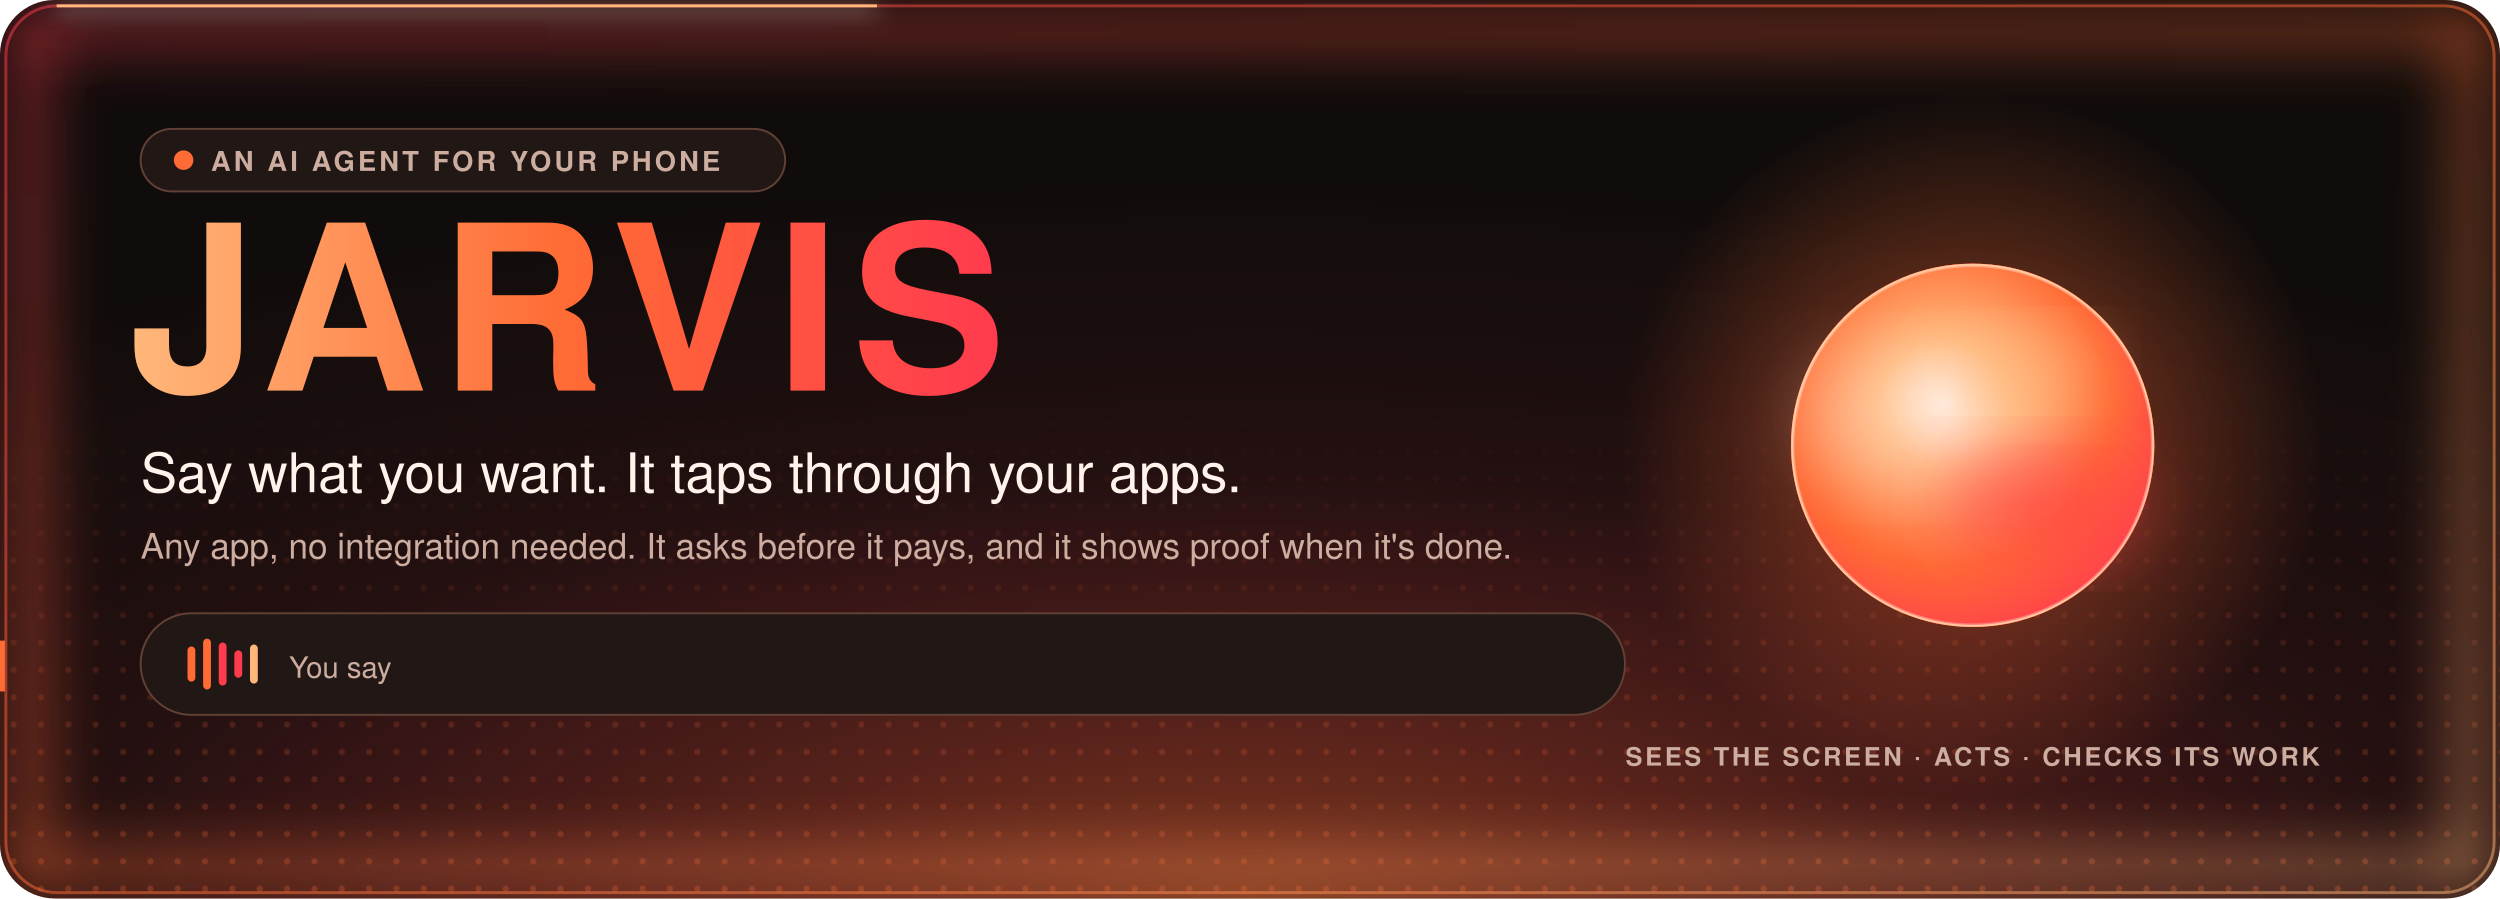
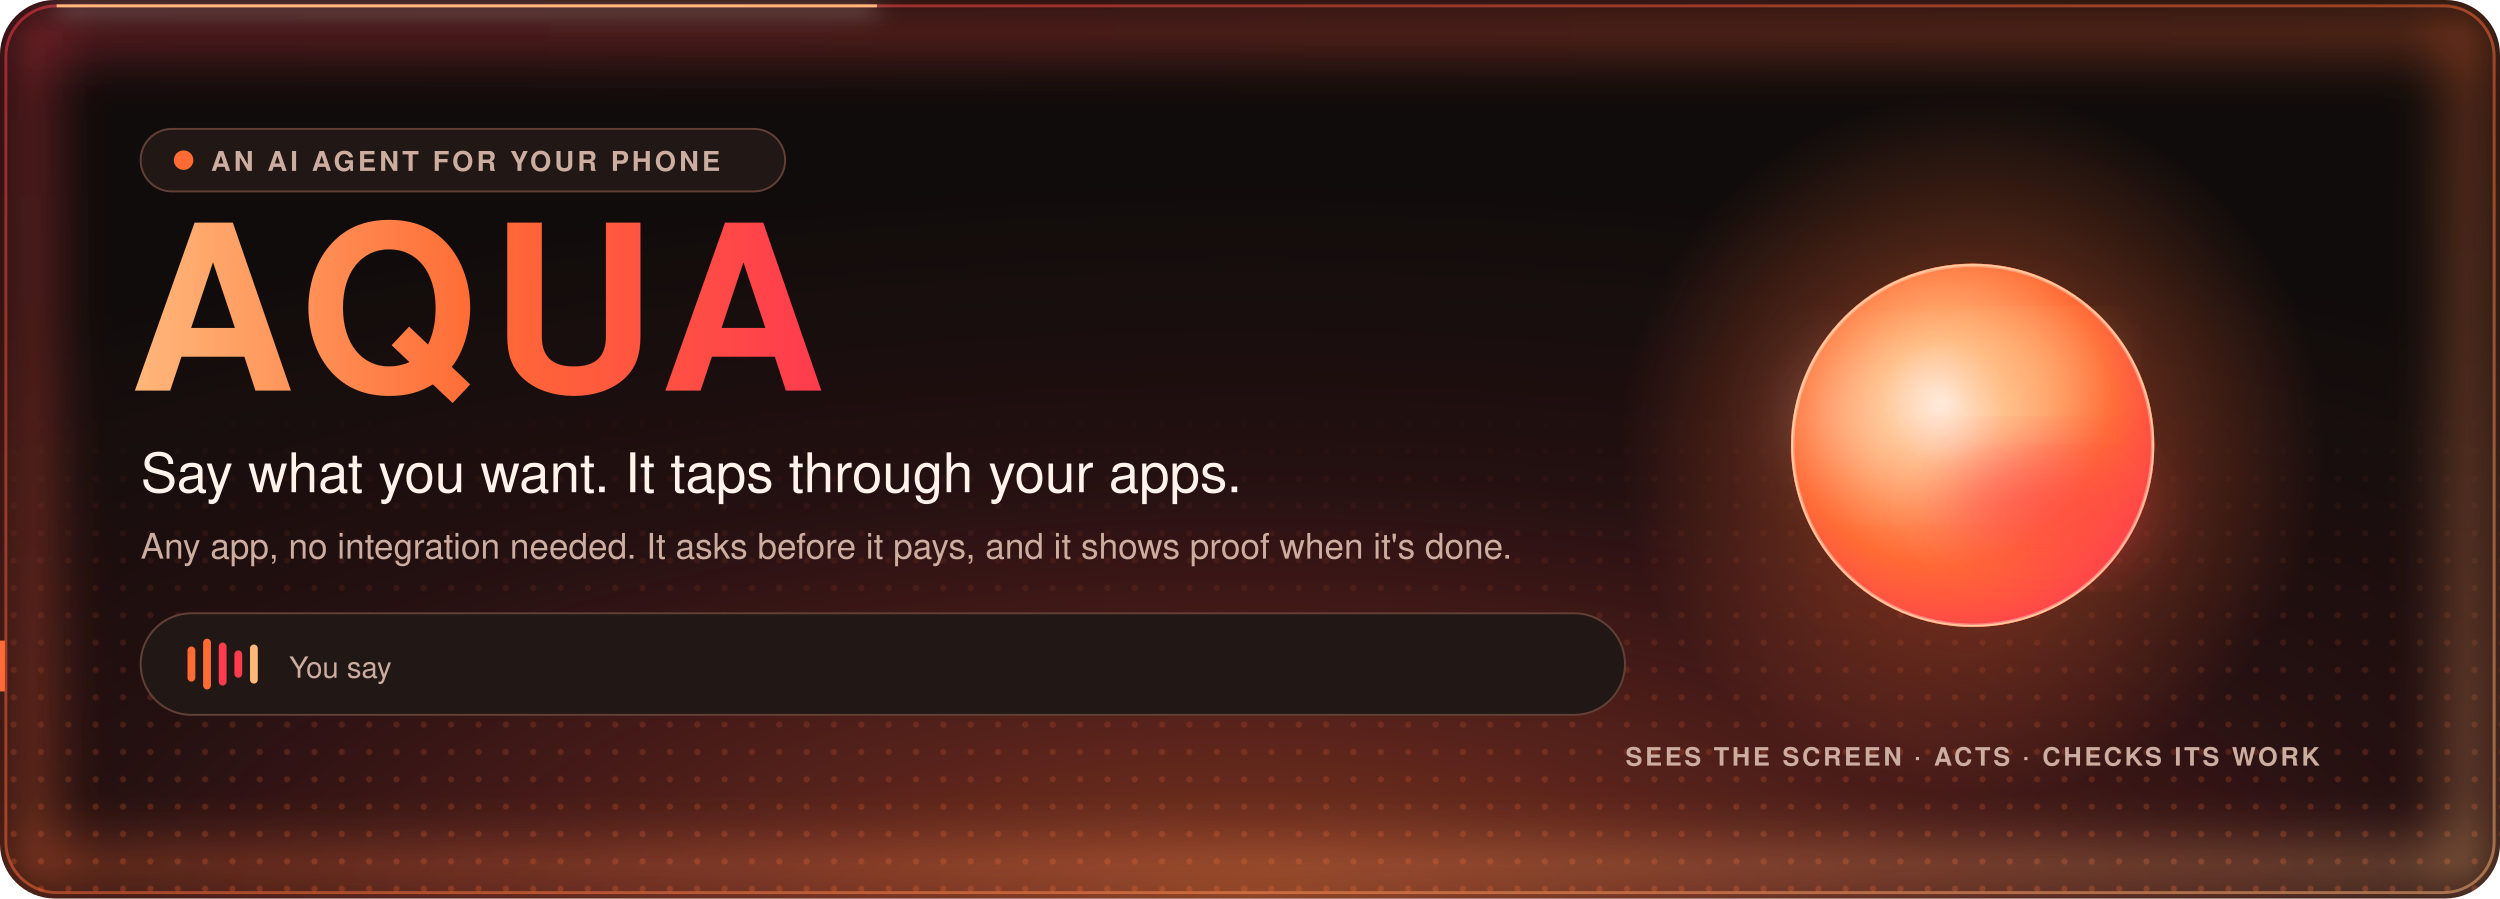
- <svg xmlns="http://www.w3.org/2000/svg" viewBox="0 0 1280 460" width="1280" height="460" role="img" aria-label="JARVIS: say what you want, and it taps through your Android apps for you">
+ <svg xmlns="http://www.w3.org/2000/svg" viewBox="0 0 1280 460" width="1280" height="460" role="img" aria-label="AQUA: say what you want, and it taps through your Android apps for you">
  <defs>
    <linearGradient id="brand" x1="0" y1="0" x2="1" y2="0">
      <stop offset="0" stop-color="#FFB77A" />
      <stop offset="0.5" stop-color="#FF6B35" />
      <stop offset="1" stop-color="#FF3B4E" />
    </linearGradient>
    <linearGradient id="edge" x1="0" y1="0" x2="1" y2="1">
      <stop offset="0" stop-color="#FF3B4E" />
      <stop offset="0.5" stop-color="#FF6B35" />
      <stop offset="1" stop-color="#FFB77A" />
    </linearGradient>
    <radialGradient id="orbCore" cx="0.42" cy="0.38" r="0.7">
      <stop offset="0" stop-color="#FFF3EC" />
      <stop offset="0.25" stop-color="#FFB77A" />
      <stop offset="0.65" stop-color="#FF6B35" />
      <stop offset="1" stop-color="#FF3B4E" />
    </radialGradient>
    <radialGradient id="pool" cx="0.5" cy="1" r="0.8">
      <stop offset="0" stop-color="#FF6B35" stop-opacity="0.45" />
      <stop offset="0.6" stop-color="#FF3B4E" stop-opacity="0.08" />
      <stop offset="1" stop-color="#FF3B4E" stop-opacity="0" />
    </radialGradient>
    <radialGradient id="halo" cx="0.5" cy="0.5" r="0.5">
      <stop offset="0" stop-color="#FF6B35" stop-opacity="0.55" />
      <stop offset="1" stop-color="#FF6B35" stop-opacity="0" />
    </radialGradient>
    <pattern id="dots" width="14" height="14" patternUnits="userSpaceOnUse">
      <circle cx="7" cy="7" r="1.6" fill="#FF6B35" />
    </pattern>
    <linearGradient id="dotFade" x1="0" y1="0" x2="0" y2="1">
      <stop offset="0.45" stop-color="#fff" stop-opacity="0" />
      <stop offset="1" stop-color="#fff" stop-opacity="0.5" />
    </linearGradient>
    <mask id="dotMask">
      <rect width="1280" height="460" fill="url(#dotFade)" />
    </mask>
    <filter id="blur18" x="-30%" y="-30%" width="160%" height="160%">
      <feGaussianBlur stdDeviation="18" />
    </filter>
    <filter id="blur6" x="-30%" y="-30%" width="160%" height="160%">
      <feGaussianBlur stdDeviation="6" />
    </filter>
    <clipPath id="frame">
      <rect width="1280" height="460" rx="28" />
    </clipPath>
    <clipPath id="type1">
      <rect x="222" y="318" height="44" width="0">
        <animate attributeName="width" dur="12s" repeatCount="indefinite" values="0;566;566;0;0" keyTimes="0;0.14;0.3;0.3;1" />
      </rect>
    </clipPath>
    <clipPath id="type2">
      <rect x="222" y="318" height="44" width="0">
        <animate attributeName="width" dur="12s" repeatCount="indefinite" values="0;0;488;488;0;0" keyTimes="0;0.333;0.46;0.633;0.633;1" />
      </rect>
    </clipPath>
    <clipPath id="type3">
      <rect x="222" y="318" height="44" width="0">
        <animate attributeName="width" dur="12s" repeatCount="indefinite" values="0;0;106;106" keyTimes="0;0.667;0.72;1" />
      </rect>
    </clipPath>
    <style>
      .sans { font-family: -apple-system, BlinkMacSystemFont, "Segoe UI", Helvetica, Arial, sans-serif; }
      .mono { font-family: ui-monospace, SFMono-Regular, Menlo, Consolas, "Liberation Mono", monospace; }
      .breathe { animation: breathe 4s ease-in-out infinite; }
      .run { stroke-dasharray: 420 3000; animation: run 7s linear infinite; }
      .spin { transform-box: fill-box; transform-origin: center; animation: spin 9s linear infinite; }
      .spinR { transform-box: fill-box; transform-origin: center; animation: spin 13s linear infinite reverse; }
      .pulse { transform-box: fill-box; transform-origin: center; animation: pulse 3s ease-in-out infinite; }
      .ripple { transform-box: fill-box; transform-origin: center; animation: ripple 3.6s ease-out infinite; }
      .r2 { animation-delay: 1.2s; } .r3 { animation-delay: 2.4s; }
      .blink { animation: blink 1s steps(1) infinite; }
      .bar { transform-box: fill-box; transform-origin: center; animation: eq 1.1s ease-in-out infinite; }
      .b2 { animation-delay: .15s; } .b3 { animation-delay: .3s; } .b4 { animation-delay: .45s; } .b5 { animation-delay: .6s; }
      @keyframes breathe { 0%,100% { opacity: .55; } 50% { opacity: 1; } }
      @keyframes run { from { stroke-dashoffset: 3420; } to { stroke-dashoffset: 0; } }
      @keyframes spin { to { transform: rotate(360deg); } }
      @keyframes pulse { 0%,100% { transform: scale(1); } 50% { transform: scale(1.06); } }
      @keyframes ripple { 0% { transform: scale(.85); opacity: .7; } 100% { transform: scale(1.9); opacity: 0; } }
      @keyframes blink { 0%,50% { opacity: 1; } 50.01%,100% { opacity: 0; } }
      @keyframes eq { 0%,100% { transform: scaleY(.35); } 50% { transform: scaleY(1); } }
    </style>
  </defs>
  <g clip-path="url(#frame)">
    <rect width="1280" height="460" fill="#100C0B" />
    <rect width="1280" height="460" fill="url(#pool)" />
    <rect width="1280" height="460" fill="url(#dots)" mask="url(#dotMask)" opacity="0.5" />
    <rect x="6" y="6" width="1268" height="448" rx="24" fill="none" stroke="url(#edge)" stroke-width="16" filter="url(#blur18)" class="breathe" />
    <rect x="3" y="3" width="1274" height="454" rx="26" fill="none" stroke="url(#edge)" stroke-width="1.5" opacity="0.5" />
    <rect x="3" y="3" width="1274" height="454" rx="26" fill="none" stroke="#FFF3EC" stroke-width="2.5" class="run" filter="url(#blur6)" />
    <rect x="3" y="3" width="1274" height="454" rx="26" fill="none" stroke="#FFB77A" stroke-width="1.5" class="run" />
  </g>
  <g class="sans">
    <rect x="72" y="66" width="330" height="32" rx="16" fill="#211714" stroke="#614036" />
    <circle cx="94" cy="82" r="5" fill="#FF6B35" class="breathe" />
    <text x="108" y="87.5" font-size="14" font-weight="600" fill="#CCADA0" letter-spacing="1.6">AN AI AGENT FOR YOUR PHONE</text>
-     <text x="66" y="200" font-size="118" font-weight="800" fill="url(#brand)" letter-spacing="6">JARVIS</text>
+     <text x="66" y="200" font-size="118" font-weight="800" fill="url(#brand)" letter-spacing="6">AQUA</text>
    <text x="72" y="252" font-size="28" font-weight="500" fill="#FFF3EC">Say what you want. It taps through your apps.</text>
    <text x="72" y="286" font-size="18" fill="#CCADA0">Any app, no integration needed. It asks before it pays, and it shows proof when it's done.</text>
  </g>
  <rect x="72" y="314" width="760" height="52" rx="26" fill="#211714" stroke="#614036" />
  <g transform="translate(96 327)">
    <rect class="bar" x="0" y="4" width="4" height="18" rx="2" fill="#FF6B35" />
    <rect class="bar b2" x="8" y="0" width="4" height="26" rx="2" fill="#FF6B35" />
    <rect class="bar b3" x="16" y="2" width="4" height="22" rx="2" fill="#FF3B4E" />
    <rect class="bar b4" x="24" y="6" width="4" height="14" rx="2" fill="#FF3B4E" />
    <rect class="bar b5" x="32" y="3" width="4" height="20" rx="2" fill="#FFB77A" />
  </g>
  <text x="148" y="347" class="sans" font-size="15" fill="#CCADA0">You say</text>
  <g class="mono" font-size="21" fill="#FFF3EC">
    <text x="222" y="347" textLength="566" lengthAdjust="spacingAndGlyphs" clip-path="url(#type1)">"Order a large pepperoni from DoorDash"</text>
    <text x="222" y="347" textLength="488" lengthAdjust="spacingAndGlyphs" clip-path="url(#type2)">"Text Maya I'm running late"</text>
    <text x="222" y="347" textLength="106" lengthAdjust="spacingAndGlyphs" clip-path="url(#type3)">"Call Mom"</text>
  </g>
  <rect y="328" width="2.5" height="26" fill="#FF6B35" class="blink">
    <animate attributeName="x" dur="12s" repeatCount="indefinite" values="224;792;792;224;224;714;714;224;224;332;332" keyTimes="0;0.14;0.3;0.3;0.333;0.46;0.633;0.633;0.667;0.72;1" />
  </rect>
  <g transform="translate(1010 228)">
    <circle r="180" fill="url(#halo)" class="breathe" />
    <circle r="92" fill="none" stroke="#FF6B35" stroke-width="2" class="ripple" />
    <circle r="92" fill="none" stroke="#FF3B4E" stroke-width="2" class="ripple r2" />
    <circle r="92" fill="none" stroke="#FFB77A" stroke-width="2" class="ripple r3" />
    <g class="pulse">
      <circle r="92" fill="url(#orbCore)" />
      <g class="spin" opacity="0.8">
        <ellipse cx="-26" cy="-14" rx="62" ry="34" fill="#FFF3EC" opacity="0.35" filter="url(#blur18)" />
        <ellipse cx="34" cy="30" rx="50" ry="28" fill="#FF3B4E" opacity="0.7" filter="url(#blur18)" />
      </g>
      <g class="spinR" opacity="0.7">
        <ellipse cx="22" cy="-36" rx="40" ry="22" fill="#FFB77A" opacity="0.8" filter="url(#blur18)" />
      </g>
      <circle r="92" fill="none" stroke="#FFF3EC" stroke-opacity="0.35" stroke-width="1.5" />
    </g>
  </g>
  <g class="sans" font-size="13" font-weight="600" letter-spacing="1.4" fill="#CCADA0" text-anchor="middle">
    <text x="1010" y="392">SEES THE SCREEN · ACTS · CHECKS ITS WORK</text>
  </g>
</svg>
